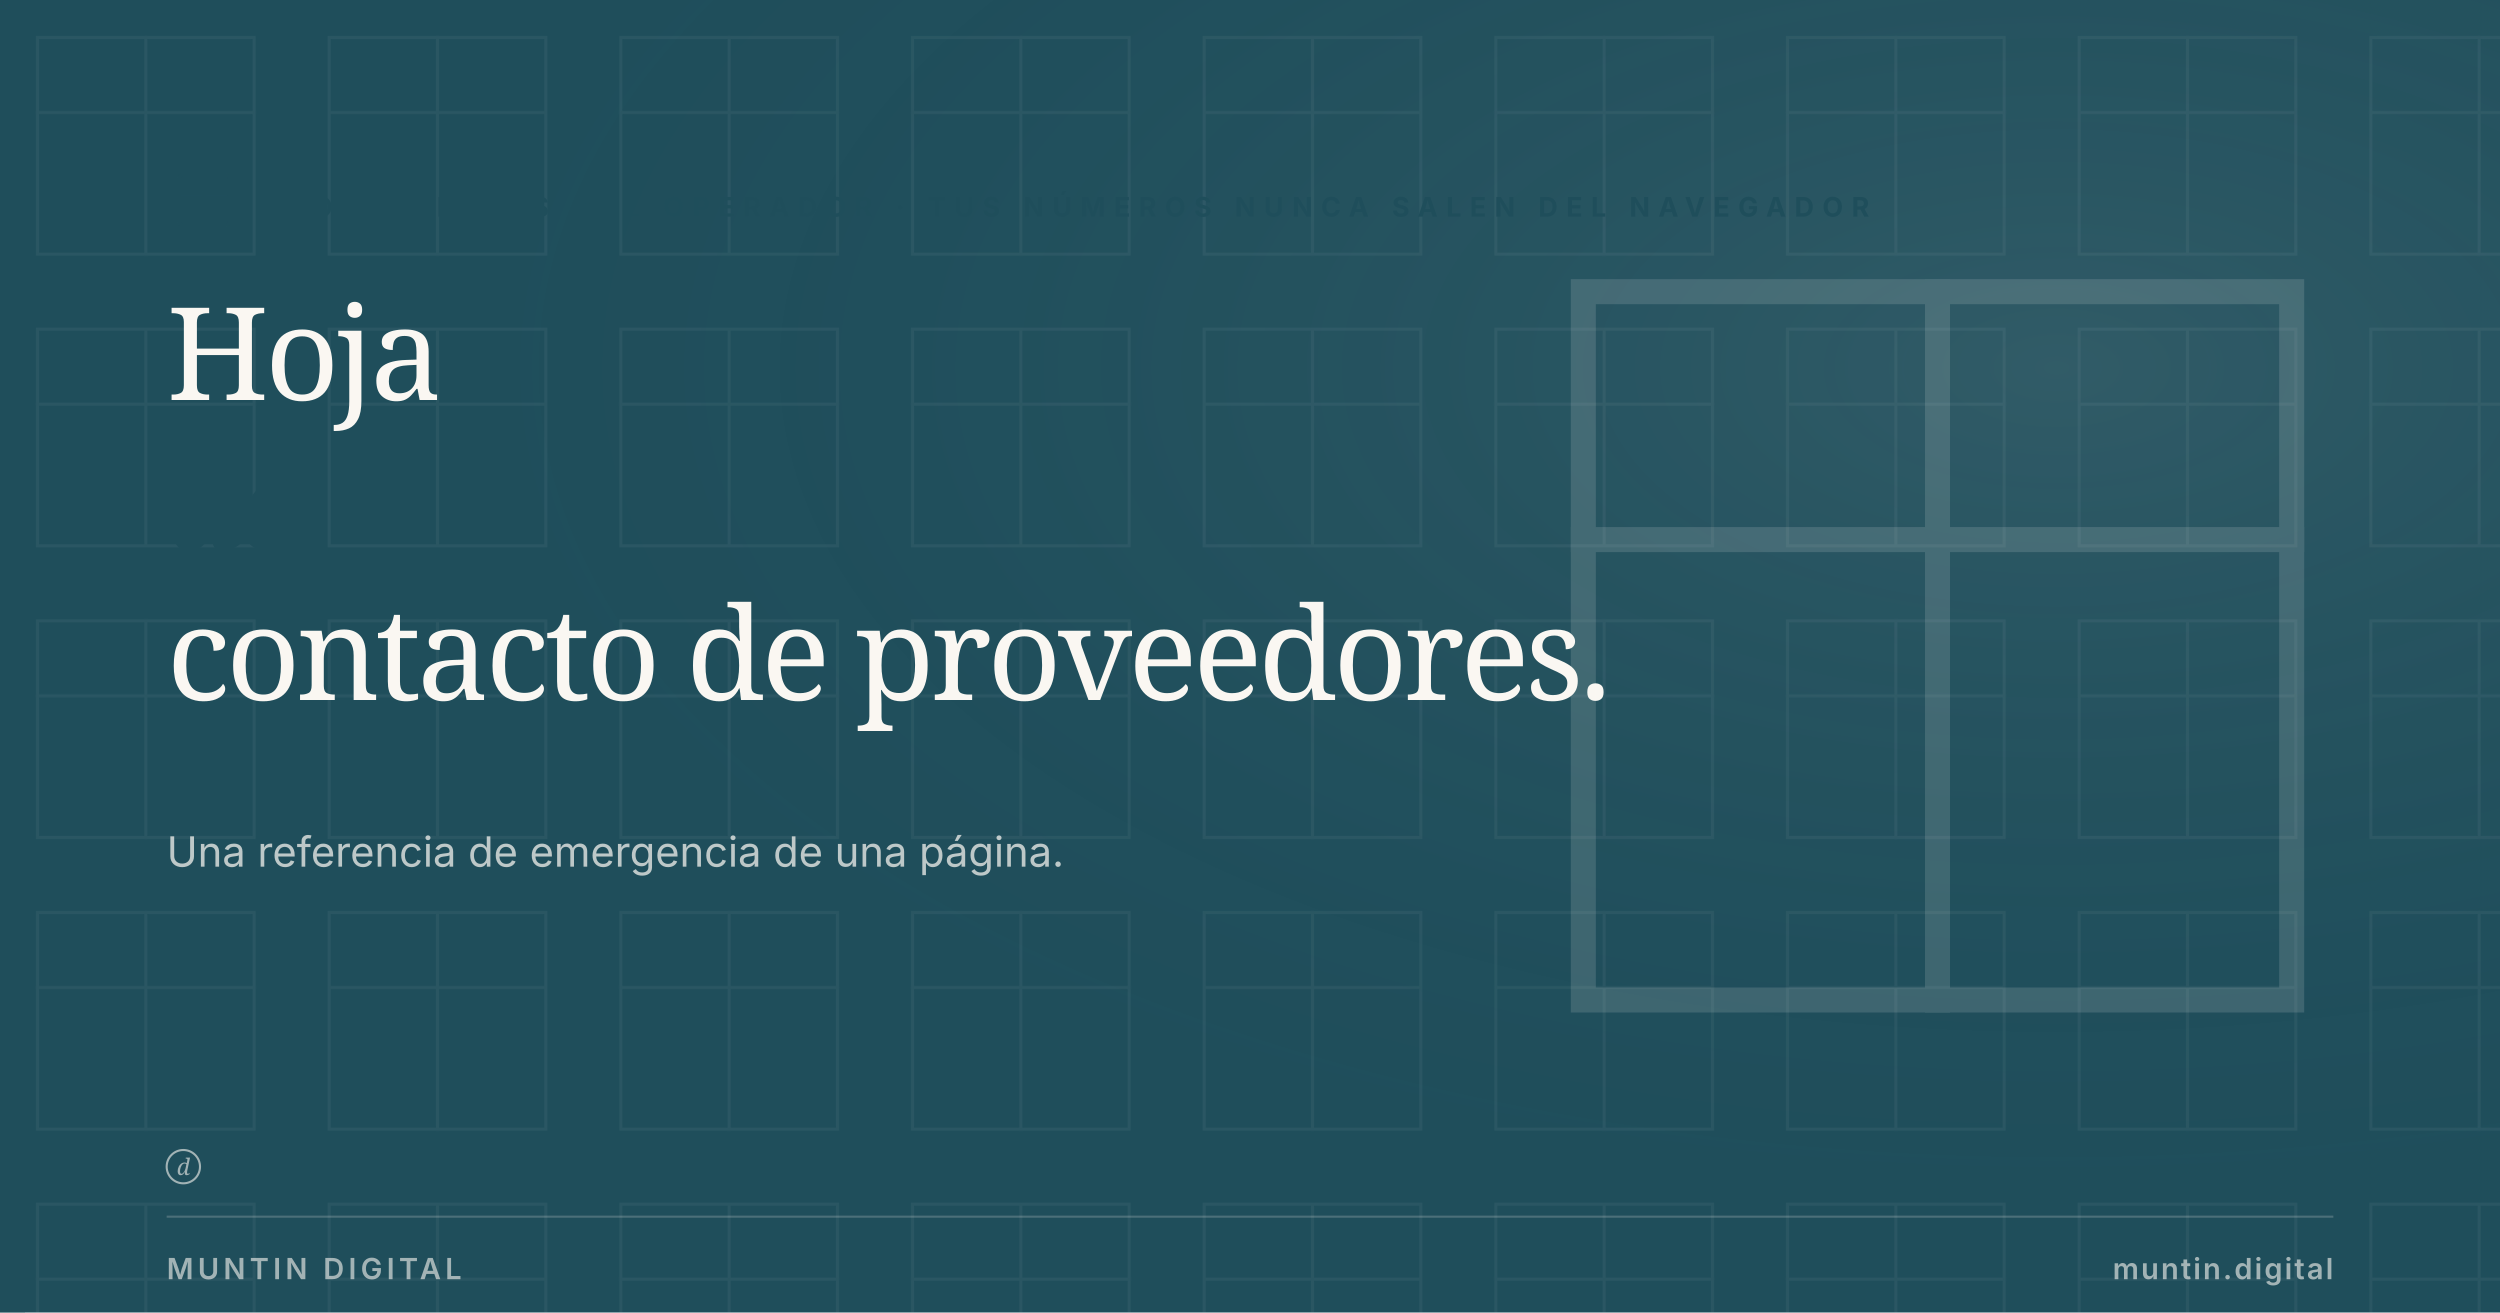
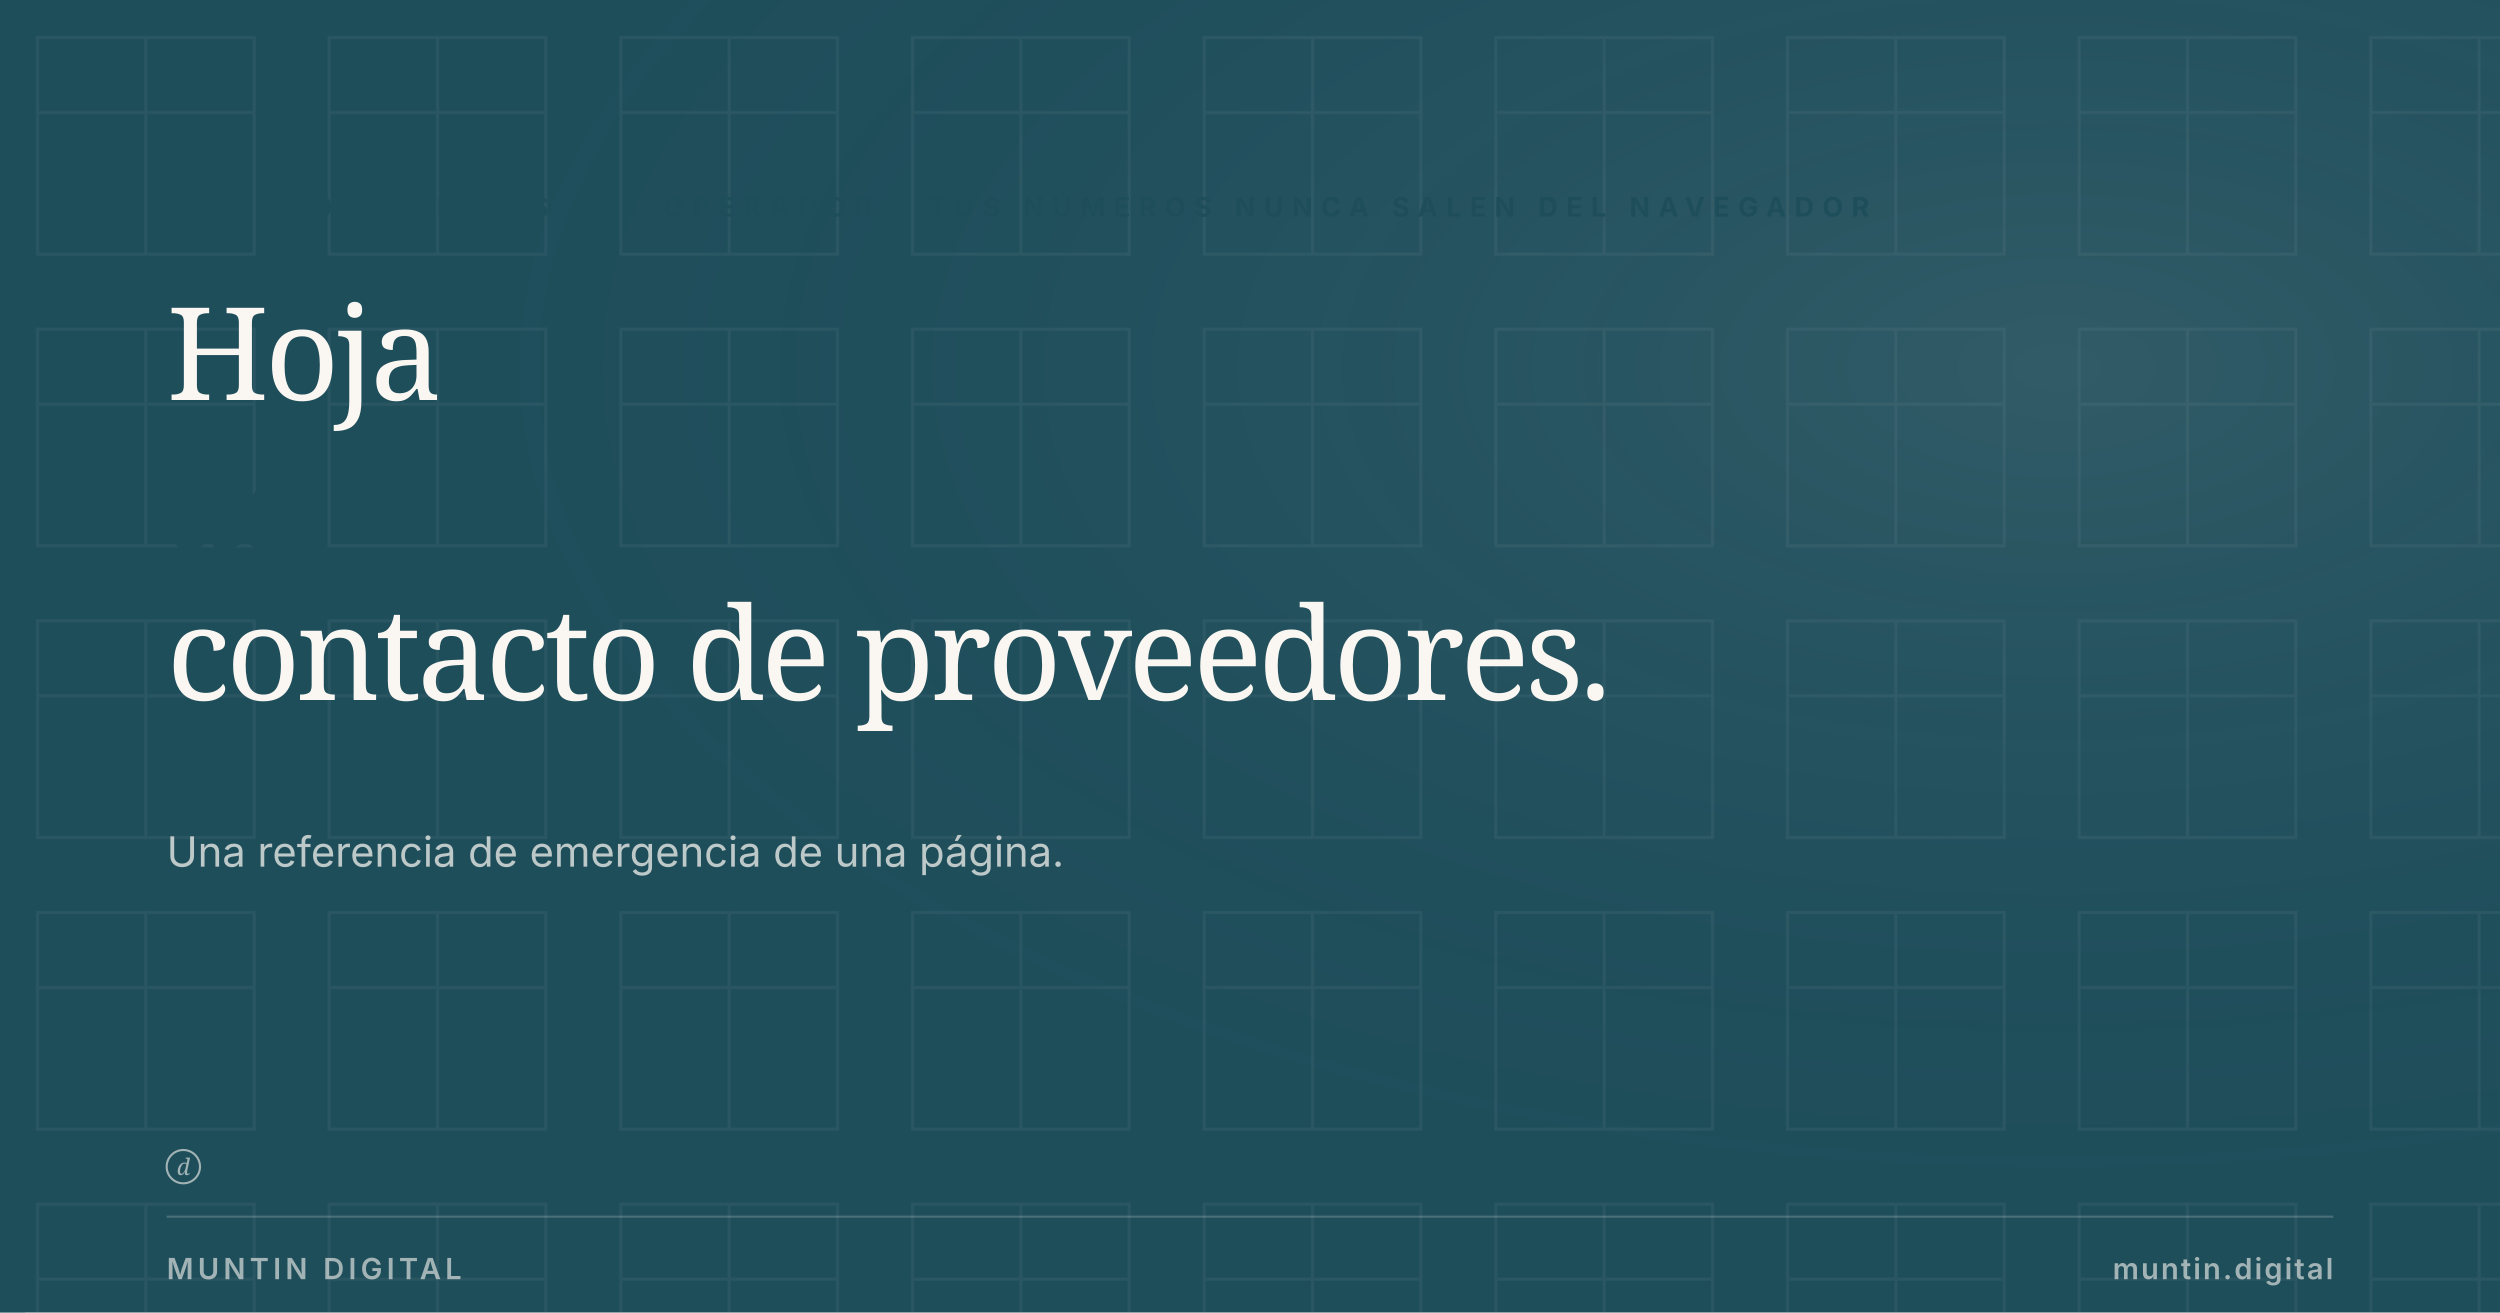
<svg xmlns="http://www.w3.org/2000/svg" viewBox="0 0 1200 630" width="1200" height="630">
  <defs>
    <radialGradient id="toolglow" cx="82%" cy="28%" r="65%">
      <stop offset="0%" stop-color="#FAF7F2" stop-opacity="0.08" />
      <stop offset="100%" stop-color="#1F4E5B" stop-opacity="0" />
    </radialGradient>
  </defs>
  <rect width="1200" height="630" fill="#1F4E5B" />
  <defs>
    <pattern id="muntinField" x="0" y="0" width="140" height="140" patternUnits="userSpaceOnUse">
      <g transform="translate(18, 18)" fill="none" stroke="#FAF7F2" stroke-width="1.5" stroke-linecap="square" stroke-linejoin="miter">
        <rect x="0" y="0" width="104" height="104" />
        <line x1="52" y1="0" x2="52" y2="104" />
        <line x1="0" y1="36" x2="104" y2="36" />
      </g>
    </pattern>
  </defs>
  <rect width="1200" height="630" fill="url(#muntinField)" opacity="0.05" />
  <rect width="1200" height="630" fill="url(#toolglow)" />
  <rect x="0" y="0" width="12" height="252" fill="#1F4E5B" />
  <rect x="0" y="252" width="12" height="378" fill="#1F4E5B" opacity="0.4" />
  <g transform="translate(80, 78) scale(1.5)" fill="none" stroke="#1F4E5B" stroke-width="1.167" stroke-linecap="round" stroke-linejoin="round" color="#1F4E5B" opacity="0.85">
    <rect x="4" y="4" width="16" height="16" rx="1" />
    <line x1="12" y1="4.5" x2="12" y2="19.5" />
    <line x1="4.5" y1="10" x2="19.5" y2="10" />
  </g>
  <text x="136" y="104" font-family="Inter, Arial, sans-serif" font-size="13" font-weight="700" letter-spacing="4" fill="#1F4E5B">HOJA GRATIS DEL OPERADOR · TUS NÚMEROS NUNCA SALEN DEL NAVEGADOR</text>
  <text x="80" y="192" font-family="Fraunces, Georgia, serif" font-size="62" font-weight="500" letter-spacing="-2" fill="#FAF7F2">Hoja</text>
  <text x="80" y="264" font-family="Fraunces, Georgia, serif" font-style="italic" font-size="62" font-weight="400" letter-spacing="-2" fill="#1F4E5B">de</text>
  <text x="80" y="336" font-family="Fraunces, Georgia, serif" font-size="62" font-weight="500" letter-spacing="-2" fill="#FAF7F2">contacto de proveedores.</text>
  <text x="80" y="416" font-family="Inter, Arial, sans-serif" font-size="20" font-weight="400" fill="#FAF7F2" opacity="0.72">Una referencia de emergencia de una página.</text>
-   <g transform="translate(760, 140)" stroke="#FAF7F2" stroke-width="12" stroke-linecap="square" stroke-linejoin="miter" fill="none" opacity="0.14">
-     <rect x="0" y="0" width="340" height="340" />
-     <line x1="170" y1="0" x2="170" y2="340" />
-     <line x1="0" y1="119" x2="340" y2="119" />
-   </g>
+   <text x="760" y="150" font-family="Inter, Arial, sans-serif" font-size="12" font-weight="700" letter-spacing="3" fill="#FAF7F2" opacity="0.5" />
  <g transform="translate(80, 552)" fill="#FAF7F2" opacity="0.6">
    <circle cx="8" cy="8" r="8" fill="none" stroke="#FAF7F2" stroke-width="1" />
    <text x="8" y="12" text-anchor="middle" font-family="Fraunces, Georgia, serif" font-style="italic" font-size="11" font-weight="500" fill="#FAF7F2">d</text>
  </g>
  <line x1="80" y1="584" x2="1120" y2="584" stroke="rgba(250,247,242,0.2)" stroke-width="1" />
  <text x="80" y="614" font-family="Inter, Arial, sans-serif" font-size="14" font-weight="600" letter-spacing="2" fill="rgba(250,247,242,0.6)">MUNTIN DIGITAL</text>
  <text x="1120" y="614" text-anchor="end" font-family="Inter, Arial, sans-serif" font-size="14" font-weight="600" letter-spacing="1" fill="rgba(250,247,242,0.6)">muntin.digital</text>
</svg>
